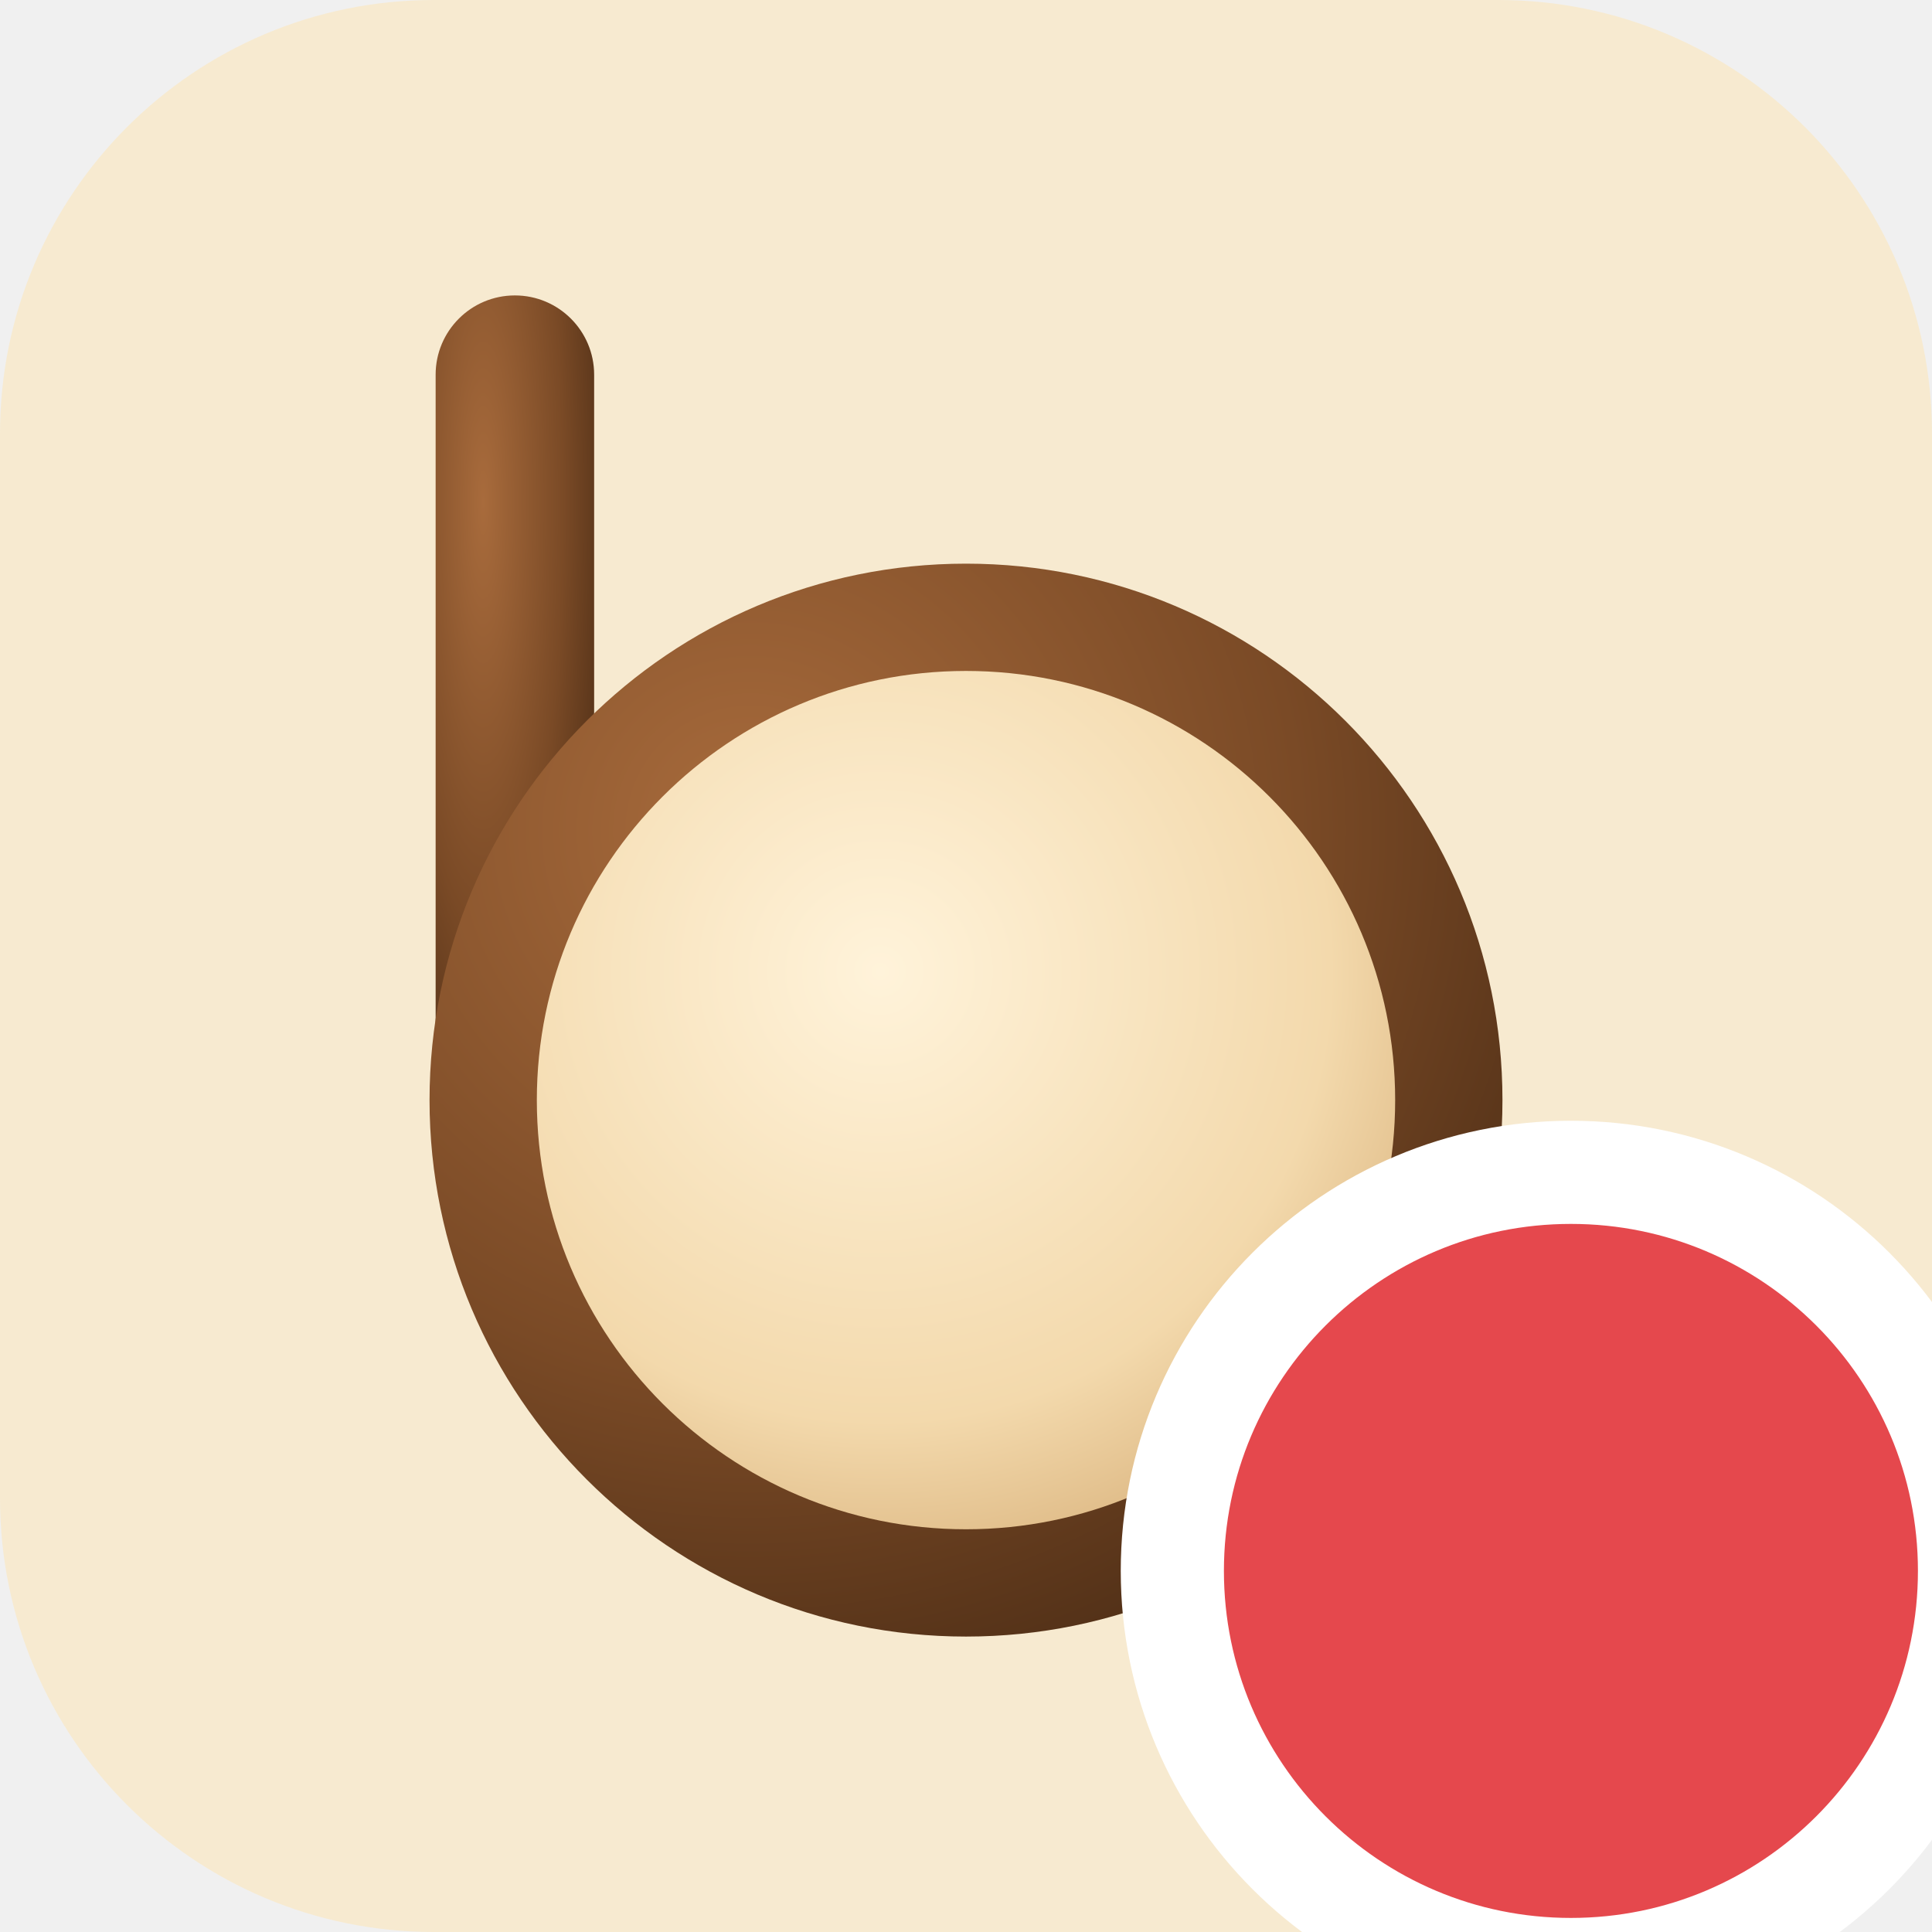
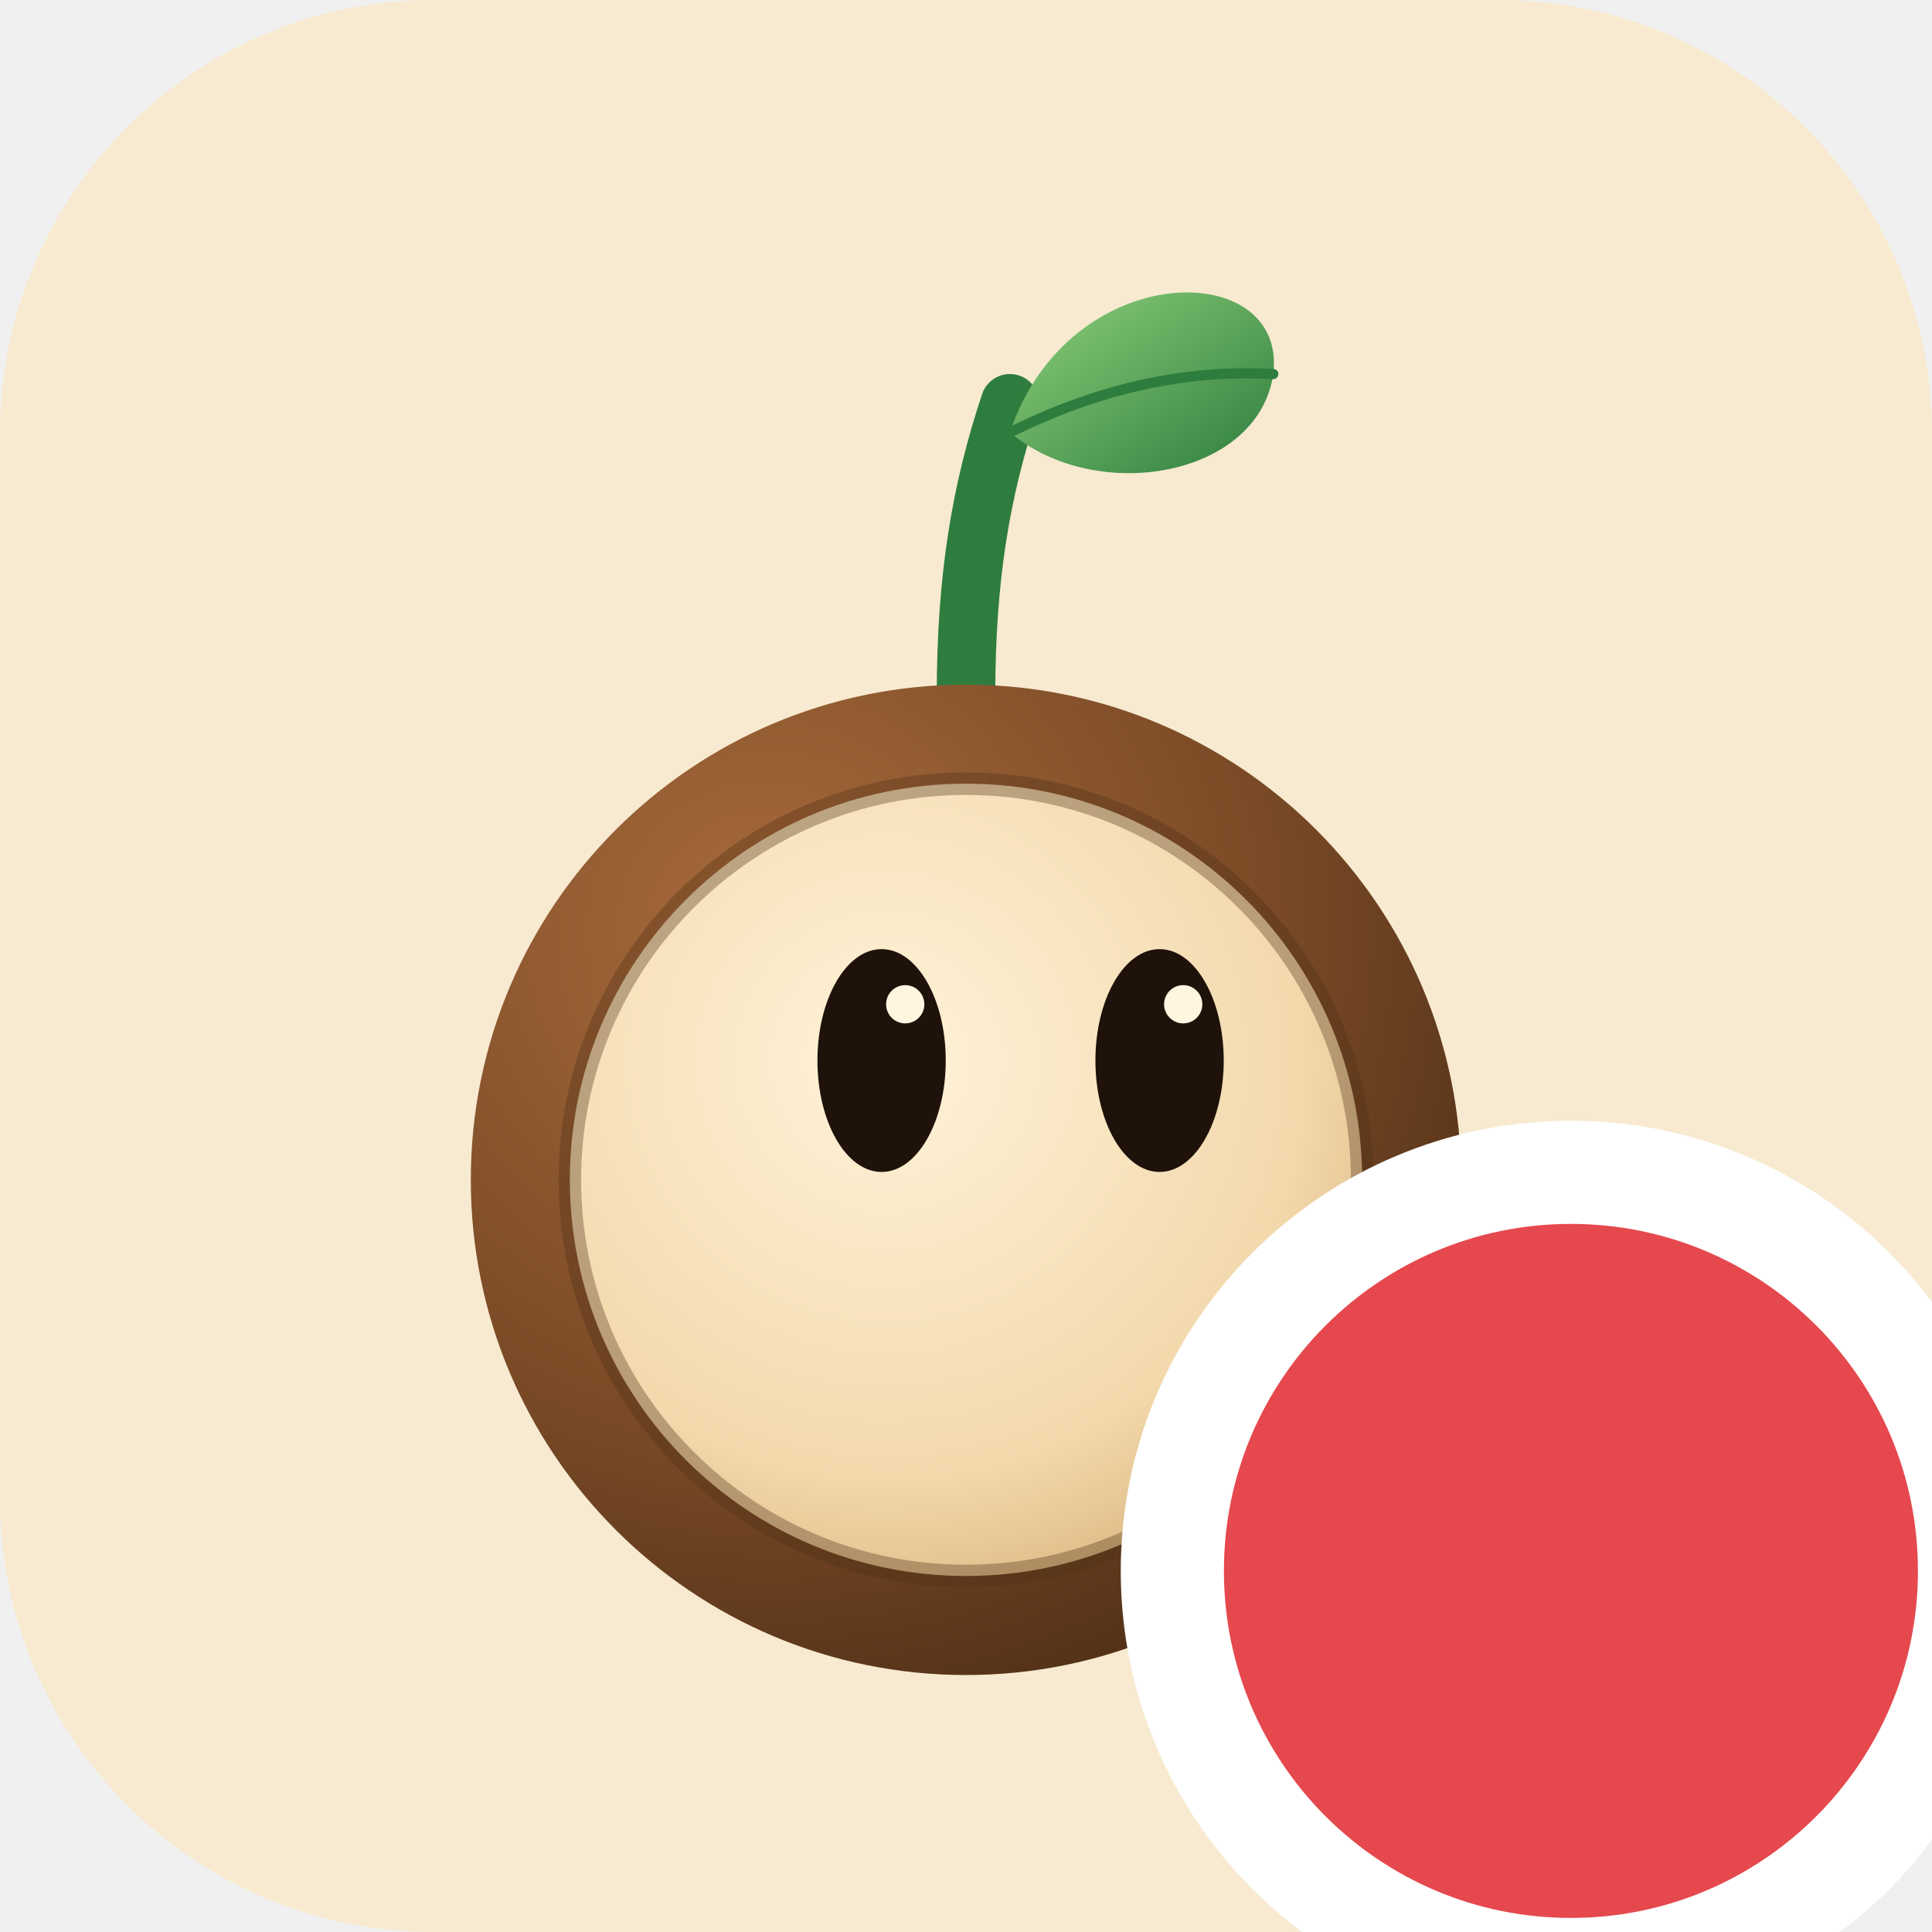
<svg xmlns="http://www.w3.org/2000/svg" width="64" height="64" viewBox="100 100 824 824">
  <defs>
    <radialGradient id="b" cx="0.3" cy="0.25" r="0.85">
      <stop offset="0" stop-color="#a86b3c" />
      <stop offset="0.6" stop-color="#7a4a26" />
      <stop offset="1" stop-color="#4e2e16" />
    </radialGradient>
    <radialGradient id="f" cx="0.4" cy="0.35" r="0.75">
      <stop offset="0" stop-color="#fff3da" />
      <stop offset="0.7" stop-color="#f3d9ac" />
      <stop offset="1" stop-color="#d9b27c" />
    </radialGradient>
+     <linearGradient id="l" x1="0" y1="0" x2="1" y2="1">
+       <stop offset="0" stop-color="#8ed07a" />
+       <stop offset="1" stop-color="#2e7d3e" />
+     </linearGradient>
  </defs>
  <rect x="100" y="100" width="824" height="824" rx="185" fill="#f7ead0" />
-   <g transform="translate(512 512) scale(5.2) translate(-80 -83)">
-     <rect x="36.5" y="28" width="13" height="68" rx="6.5" fill="url(#b)" />
+   <g transform="translate(512 512) scale(4.8) translate(-80 -75)">
+     <g transform="translate(80 51) scale(1.3) translate(-80 -51)">
+       <path d="M80 51 C80 43 81 37 83 31" fill="none" stroke="#2e7d3e" stroke-width="4" stroke-linecap="round" />
+       <path d="M83 33 C87 21 102 21 101 29 C100 36 89 38 83 33 Z" fill="url(#l)" />
+       <path d="M83 33 Q92 28.5 101 29" fill="none" stroke="#2e7d3e" stroke-width="0.7" stroke-linecap="round" />
+     </g>
    <circle cx="80" cy="94" r="44" fill="url(#b)" />
    <circle cx="80" cy="94" r="35.2" fill="url(#f)" />
+     <circle cx="80" cy="94" r="35.2" fill="none" stroke="#4e2e16" stroke-opacity="0.35" stroke-width="2" />
+     <ellipse cx="72.5" cy="83.4" rx="5.7" ry="9.9" fill="#1e120a" />
+     <circle cx="74.6" cy="78.4" r="1.7" fill="#fff6e0" />
+     <ellipse cx="97.2" cy="83.4" rx="5.7" ry="9.9" fill="#1e120a" />
+     <circle cx="99.3" cy="78.4" r="1.7" fill="#fff6e0" />
  </g>
  <circle cx="770" cy="770" r="170" fill="#e5484d" stroke="#ffffff" stroke-width="44" />
</svg>
